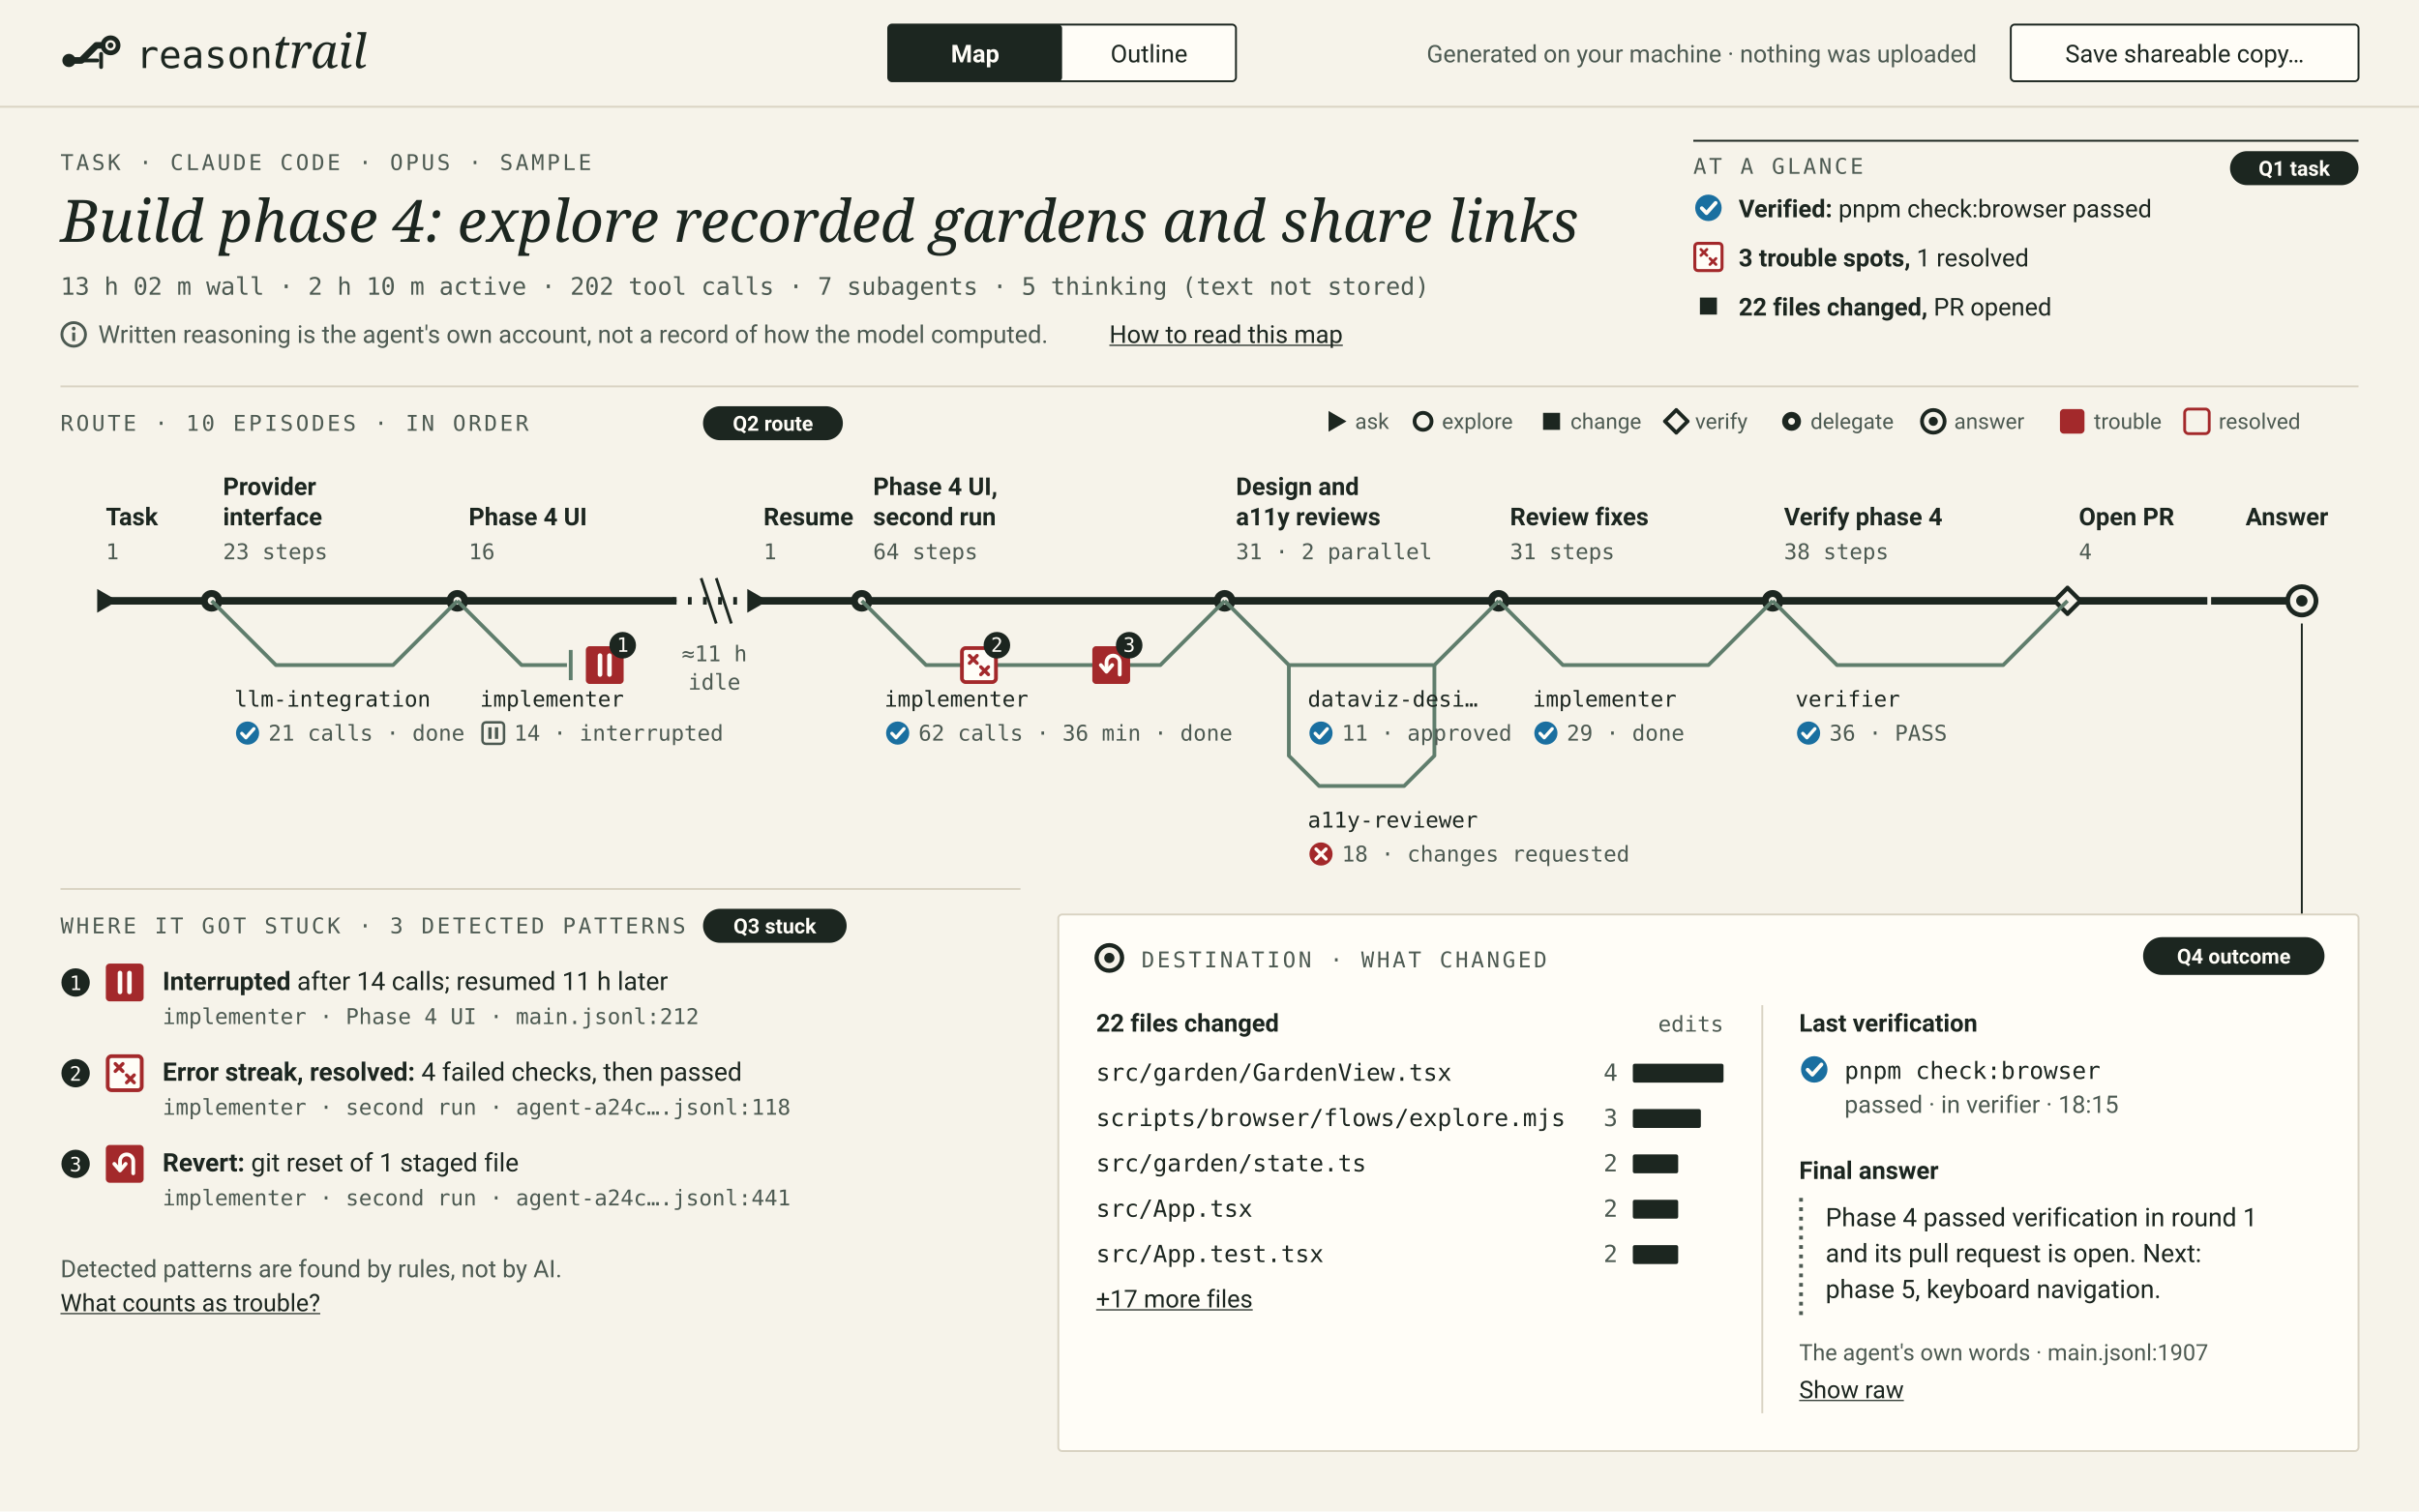
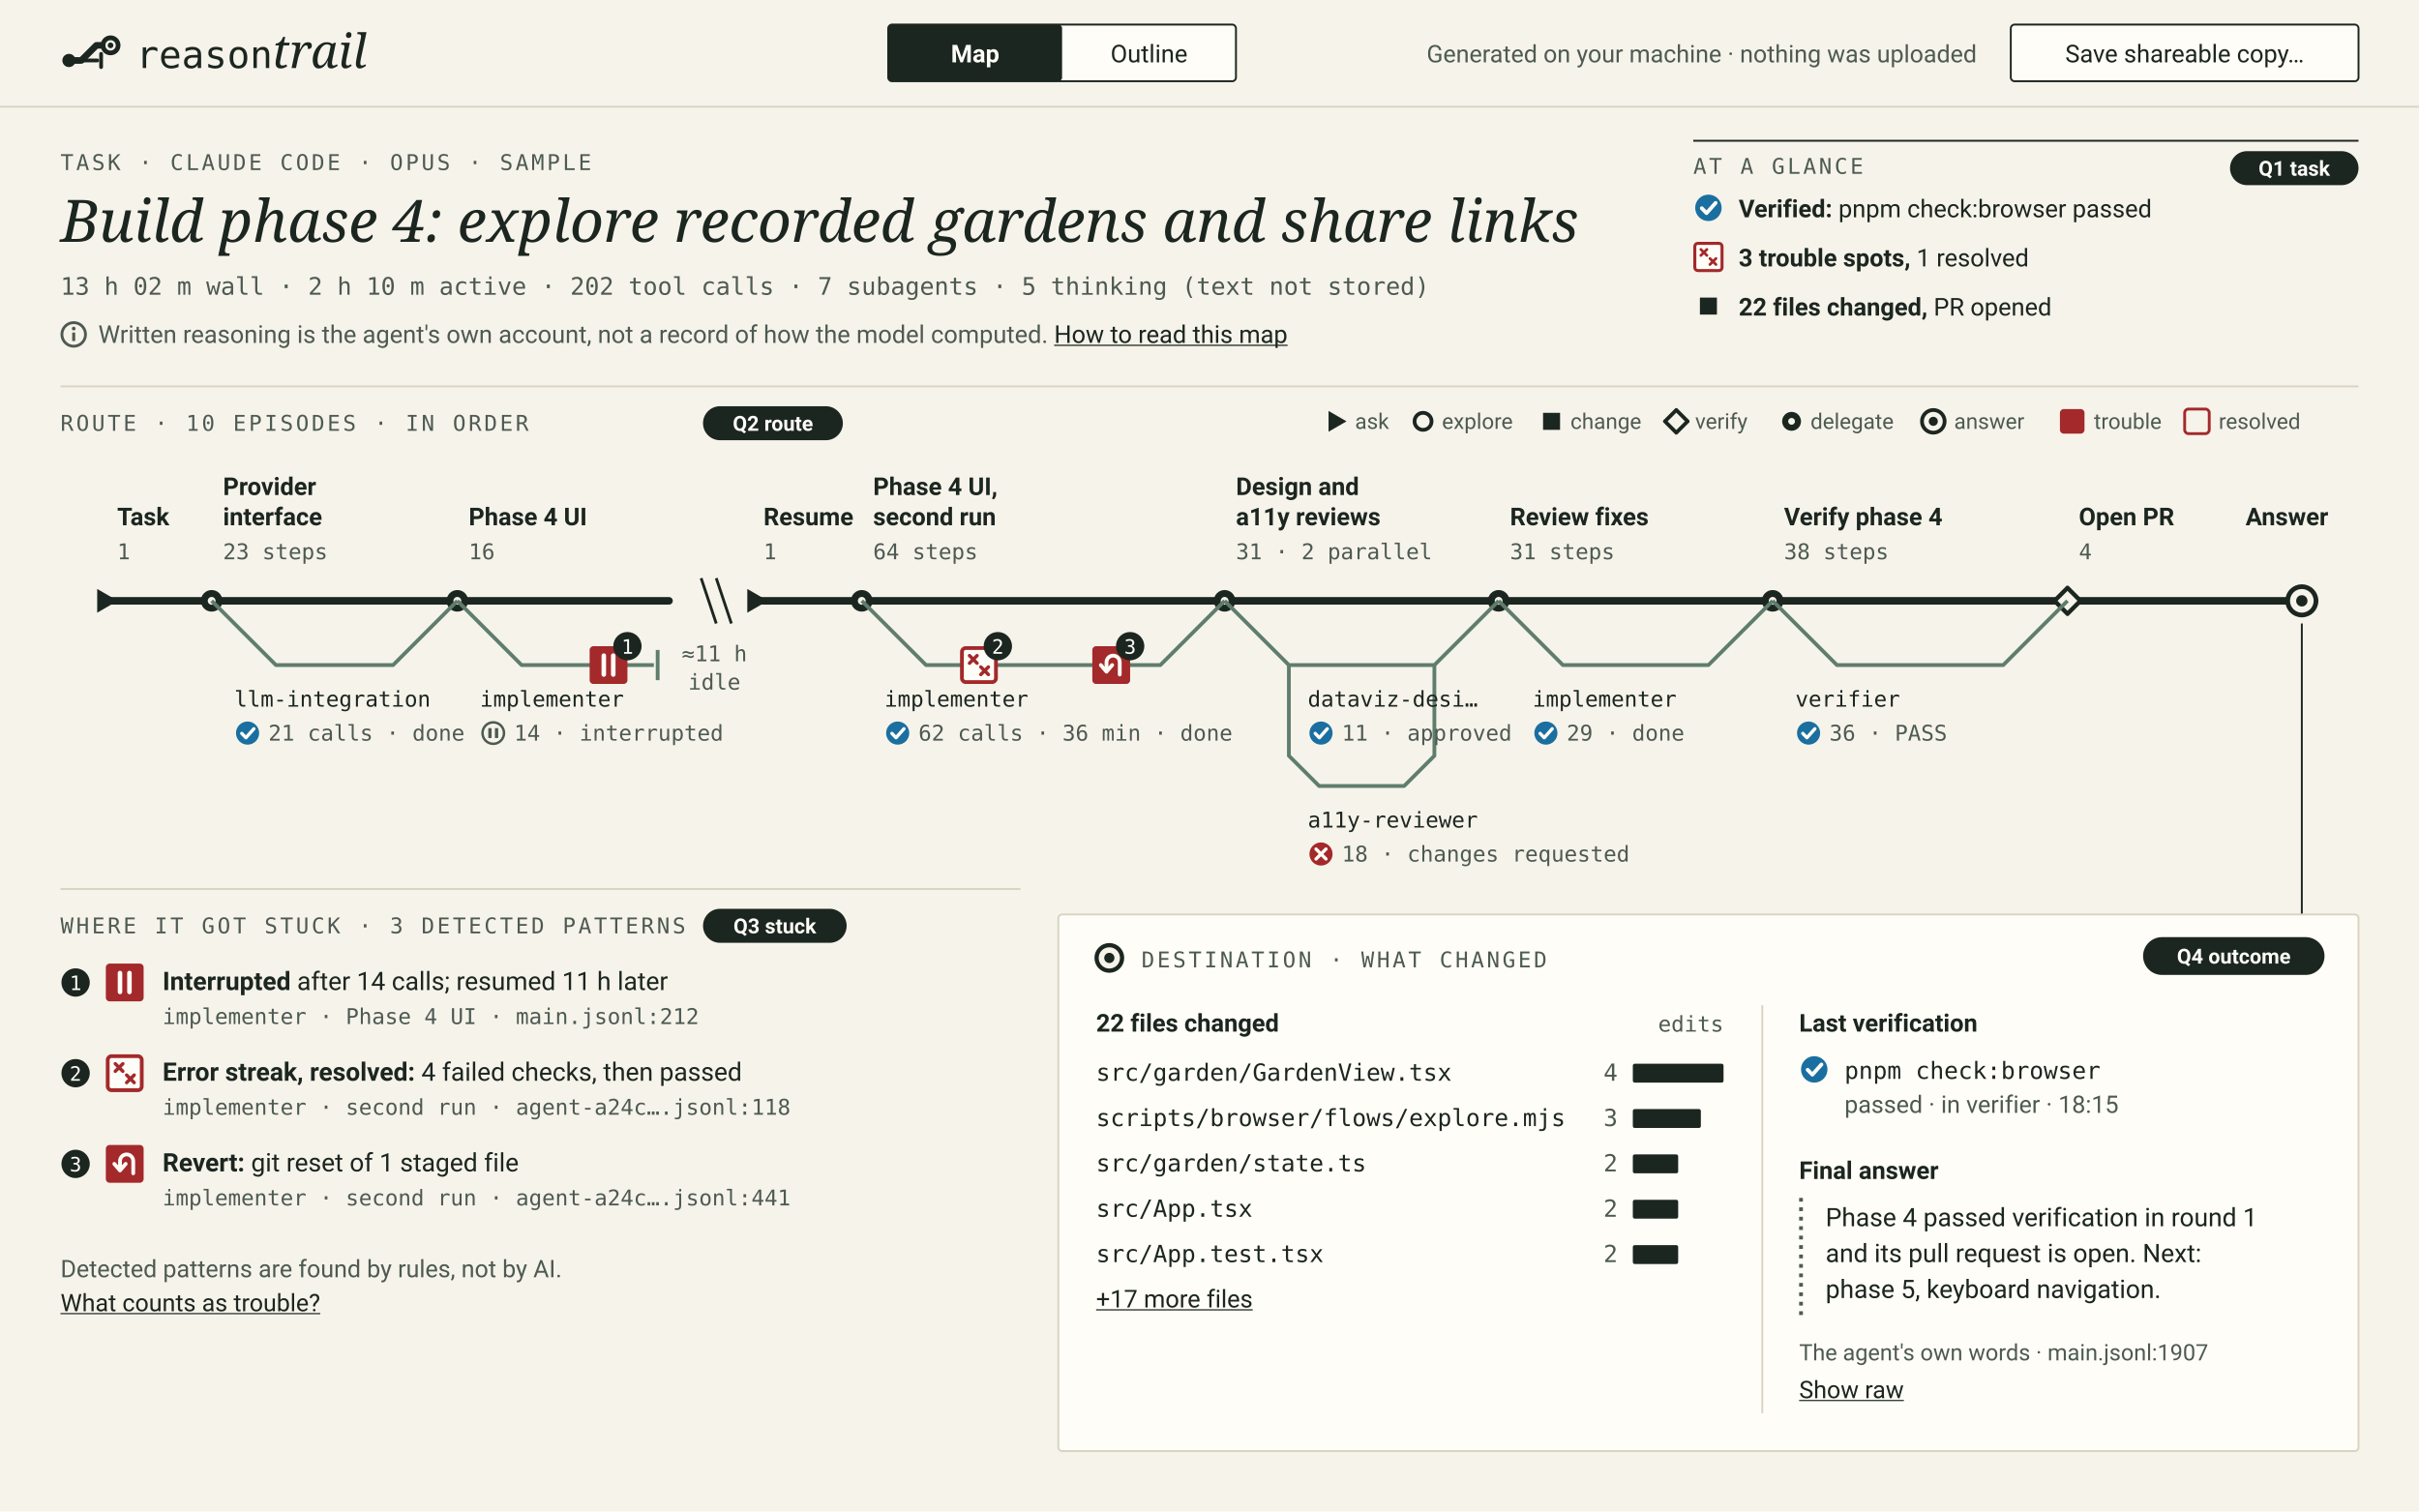
<svg xmlns="http://www.w3.org/2000/svg" viewBox="0 0 1280 800" width="1280" height="800" font-family="system-ui, -apple-system, 'Segoe UI', Roboto, 'Noto Sans', sans-serif">
  <style>
    .paper { fill: #f6f3ea } .surface { fill: #fffdf7 } .ink { fill: #1c2620 } .muted { fill: #4d5a52 }
    .mono { font-family: 'IBM Plex Mono', ui-monospace, Menlo, Consolas, 'DejaVu Sans Mono', monospace; font-weight: 500 }
    .serif { font-family: 'Instrument Serif', 'Iowan Old Style', Georgia, serif; font-style: italic }
    .cap { font-size: 11.5px; letter-spacing: 0.12em }
    .rule { stroke: #d9d3c3; stroke-width: 1 }
    .route { stroke: #1c2620; stroke-width: 4; fill: none; stroke-linecap: round }
    .side { stroke: #5f7d6c; stroke-width: 2; fill: none; stroke-linejoin: round }
-     .tick { stroke: #f6f3ea; stroke-width: 2 }
    .ann { fill: #1c2620 } .ann-t { fill: #fffdf7; font-size: 11px; font-weight: 600 }
    .ep { font-size: 13px; font-weight: 600; fill: #1c2620 }
    .cnt { font-size: 11.5px; fill: #4d5a52 }
    .lane { font-size: 11.5px; fill: #1c2620 }
    a text { text-decoration: underline }
  </style>
  <defs>
    <symbol id="k-user" viewBox="-7 -7 14 14">
      <path d="M-4 -5.5 L5.5 0 L-4 5.5Z" fill="#1c2620" />
    </symbol>
    <symbol id="k-explore" viewBox="-7 -7 14 14">
      <circle r="4.5" fill="#f6f3ea" stroke="#1c2620" stroke-width="2" />
    </symbol>
    <symbol id="k-change" viewBox="-7 -7 14 14">
      <rect x="-4.5" y="-4.5" width="9" height="9" fill="#1c2620" />
    </symbol>
    <symbol id="k-verify" viewBox="-7 -7 14 14">
      <path d="M0 -6 L6 0 L0 6 L-6 0Z" fill="#f6f3ea" stroke="#1c2620" stroke-width="2" />
    </symbol>
    <symbol id="k-delegate" viewBox="-7 -7 14 14">
      <circle r="5" fill="#1c2620" />
      <circle r="1.8" fill="#f6f3ea" />
    </symbol>
    <symbol id="k-answer" viewBox="-8 -8 16 16">
      <circle r="6" fill="#f6f3ea" stroke="#1c2620" stroke-width="2" />
      <circle r="2.4" fill="#1c2620" />
    </symbol>
    <symbol id="s-ok" viewBox="-8 -8 16 16">
      <circle r="7" fill="#1a6fa0" />
      <path d="M-3.5 0.2 L-1 2.8 L3.8 -2.6" stroke="#fffdf7" stroke-width="2" fill="none" stroke-linecap="round" stroke-linejoin="round" />
    </symbol>
    <symbol id="s-err" viewBox="-8 -8 16 16">
      <circle r="7" fill="#a3292b" />
      <path d="M-3 -3 L3 3 M3 -3 L-3 3" stroke="#fffdf7" stroke-width="2" stroke-linecap="round" />
    </symbol>
    <symbol id="s-int" viewBox="-8 -8 16 16">
-       <rect x="-6.5" y="-6.5" width="13" height="13" rx="2" fill="#f6f3ea" stroke="#4d5a52" stroke-width="1.5" />
-       <path d="M-2 -3.5 V3.5 M2 -3.5 V3.5" stroke="#4d5a52" stroke-width="2" />
+       <circle r="6.5" fill="#f6f3ea" stroke="#4d5a52" stroke-width="1.5" />
+       <path d="M-2 -3 V3 M2 -3 V3" stroke="#4d5a52" stroke-width="2" />
    </symbol>
    <symbol id="t-streak" viewBox="0 0 20 20">
      <rect x="1" y="1" width="18" height="18" rx="2" fill="#fffdf7" stroke="#a3292b" stroke-width="2" />
      <path d="M5 5 L9 9 M9 5 L5 9 M11 11 L15 15 M15 11 L11 15" stroke="#a3292b" stroke-width="1.8" stroke-linecap="round" />
    </symbol>
    <symbol id="t-revert" viewBox="0 0 20 20">
      <rect x="0" y="0" width="20" height="20" rx="2" fill="#a3292b" />
      <path d="M14.5 15 V8.5 A3.5 3.5 0 0 0 7.5 8.5 V12" stroke="#fffdf7" stroke-width="2" fill="none" stroke-linecap="round" />
      <path d="M4.5 10 L7.5 13.5 L10.5 10" stroke="#fffdf7" stroke-width="2" fill="none" stroke-linecap="round" stroke-linejoin="round" />
    </symbol>
    <symbol id="t-interrupt" viewBox="0 0 20 20">
      <rect x="0" y="0" width="20" height="20" rx="2" fill="#a3292b" />
      <path d="M7.5 5 V15 M12.5 5 V15" stroke="#fffdf7" stroke-width="2.4" stroke-linecap="round" />
    </symbol>
    <symbol id="badge" viewBox="-8 -8 16 16">
      <circle r="7.5" fill="#1c2620" />
    </symbol>
  </defs>
  <rect class="paper" width="1280" height="800" />
  <g transform="translate(32 12)" fill="none" stroke="#1c2620" stroke-linecap="round">
    <circle cx="4.5" cy="20" r="3.5" fill="#1c2620" stroke="none" />
    <path d="M4.5 20 H11 L19 12 H22" stroke-width="3.5" stroke-linejoin="round" />
    <path d="M11 20 H19.5" stroke-width="2" />
    <path d="M21.5 16.5 V23.5" stroke-width="2" />
    <circle cx="26.5" cy="12" r="4" stroke-width="2.5" />
    <circle cx="26.5" cy="12" r="1.5" fill="#1c2620" stroke="none" />
  </g>
  <text x="72" y="36" class="mono ink" font-size="20">reason</text>
  <text x="144" y="36" class="serif ink" font-size="25">trail</text>
  <g transform="translate(470 13)">
    <rect width="184" height="30" rx="2" fill="#fffdf7" stroke="#1c2620" />
    <rect width="92" height="30" rx="2" fill="#1c2620" />
    <text x="46" y="20" text-anchor="middle" font-size="13" font-weight="600" fill="#fffdf7">Map</text>
    <text x="138" y="20" text-anchor="middle" font-size="13" fill="#1c2620">Outline</text>
  </g>
  <text x="1046" y="33" text-anchor="end" font-size="12.8" class="muted">Generated on your machine · nothing was uploaded</text>
  <g transform="translate(1064 13)">
    <rect width="184" height="30" rx="2" fill="#fffdf7" stroke="#1c2620" />
    <text x="92" y="20" text-anchor="middle" font-size="13" class="ink">Save shareable copy…</text>
  </g>
  <line x1="0" y1="56.5" x2="1280" y2="56.5" class="rule" />
  <text x="32" y="90" class="mono cap muted">TASK · CLAUDE CODE · OPUS · SAMPLE</text>
  <text x="32" y="128" class="serif ink" font-size="31">Build phase 4: explore recorded gardens and share links</text>
  <text x="32" y="156" class="mono muted" font-size="12.8">13 h 02 m wall · 2 h 10 m active · 202 tool calls · 7 subagents · 5 thinking (text not stored)</text>
  <g transform="translate(32 170)">
    <circle cx="7" cy="7" r="6.25" fill="none" stroke="#4d5a52" stroke-width="1.5" />
    <rect x="6.2" y="6" width="1.6" height="4.5" fill="#4d5a52" />
    <circle cx="7" cy="3.9" r="1" fill="#4d5a52" />
-     <text x="20" y="11.5" font-size="13" class="muted">Written reasoning is the agent's own account, not a record of how the model computed.</text>
-     <a href="#how">
-       <text x="555" y="11.5" font-size="13" class="ink">How to read this map</text>
-     </a>
+     <text x="20" y="11.5" font-size="13" class="muted">Written reasoning is the agent's own account, not a record of how the model computed. <tspan class="ink" text-decoration="underline">How to read this map</tspan>
+     </text>
  </g>
  <line x1="896" y1="74.5" x2="1248" y2="74.5" stroke="#1c2620" />
  <text x="896" y="92" class="mono cap muted">AT A GLANCE</text>
  <use href="#s-ok" x="896" y="102" width="16" height="16" />
  <text x="920" y="115" font-size="13" class="ink">
    <tspan font-weight="600">Verified:</tspan> pnpm check:browser passed</text>
  <use href="#t-streak" x="896" y="128" width="16" height="16" />
  <text x="920" y="141" font-size="13" class="ink">
    <tspan font-weight="600">3 trouble spots,</tspan> 1 resolved</text>
  <use href="#k-change" x="897" y="155" width="14" height="14" />
  <text x="920" y="167" font-size="13" class="ink">
    <tspan font-weight="600">22 files changed,</tspan> PR opened</text>
  <line x1="32" y1="204.5" x2="1248" y2="204.5" class="rule" />
  <text x="32" y="228" class="mono cap muted">ROUTE · 10 EPISODES · IN ORDER</text>
  <g transform="translate(700 216)" font-size="11.5" class="muted">
    <use href="#k-user" x="0" y="0" width="14" height="14" />
    <text x="17" y="11">ask</text>
    <use href="#k-explore" x="46" y="0" width="14" height="14" />
    <text x="63" y="11">explore</text>
    <use href="#k-change" x="114" y="0" width="14" height="14" />
    <text x="131" y="11">change</text>
    <use href="#k-verify" x="180" y="0" width="14" height="14" />
    <text x="197" y="11">verify</text>
    <use href="#k-delegate" x="241" y="0" width="14" height="14" />
    <text x="258" y="11">delegate</text>
    <use href="#k-answer" x="315" y="-1" width="16" height="16" />
    <text x="334" y="11">answer</text>
    <rect x="390" y="0.5" width="13" height="13" rx="2" fill="#a3292b" />
    <text x="408" y="11">trouble</text>
    <rect x="456" y="0.5" width="13" height="13" rx="2" fill="none" stroke="#a3292b" stroke-width="1.5" />
    <text x="474" y="11">resolved</text>
  </g>
-   <path class="route" d="M56 318 H356" />
-   <path d="M356 318 H400" stroke="#1c2620" stroke-width="4" stroke-dasharray="2 6" fill="none" />
+   <path class="route" d="M56 318 H354" />
  <path d="M371 306 L379 330 M379 306 L387 330" stroke="#1c2620" stroke-width="1.5" />
  <text x="378" y="350" text-anchor="middle" class="mono cnt">≈11 h</text>
  <text x="378" y="365" text-anchor="middle" class="mono cnt">idle</text>
-   <path class="route" d="M400 318 H1219" />
-   <g class="tick">
-     <path d="M112 313 V323 M242 313 V323 M456 313 V323 M648 313 V323 M793 313 V323 M938 313 V323 M1094 313 V323 M1169 313 V323" />
-   </g>
+   <path class="route" d="M402 318 H1219" />
  <use href="#k-user" x="48" y="310" width="16" height="16" />
-   <text x="56" y="278" class="ep">Task</text>
-   <text x="56" y="296" class="mono cnt">1</text>
+   <text x="62" y="278" class="ep">Task</text>
+   <text x="62" y="296" class="mono cnt">1</text>
  <use href="#k-delegate" x="104" y="310" width="16" height="16" />
  <text x="118" y="262" class="ep">Provider</text>
  <text x="118" y="278" class="ep">interface</text>
  <text x="118" y="296" class="mono cnt">23 steps</text>
  <use href="#k-delegate" x="234" y="310" width="16" height="16" />
  <text x="248" y="278" class="ep">Phase 4 UI</text>
  <text x="248" y="296" class="mono cnt">16</text>
  <use href="#k-user" x="392" y="310" width="16" height="16" />
  <text x="404" y="278" class="ep">Resume</text>
  <text x="404" y="296" class="mono cnt">1</text>
  <use href="#k-delegate" x="448" y="310" width="16" height="16" />
  <text x="462" y="262" class="ep">Phase 4 UI,</text>
  <text x="462" y="278" class="ep">second run</text>
  <text x="462" y="296" class="mono cnt">64 steps</text>
  <use href="#k-delegate" x="640" y="310" width="16" height="16" />
  <text x="654" y="262" class="ep">Design and</text>
  <text x="654" y="278" class="ep">a11y reviews</text>
  <text x="654" y="296" class="mono cnt">31 · 2 parallel</text>
  <use href="#k-delegate" x="785" y="310" width="16" height="16" />
  <text x="799" y="278" class="ep">Review fixes</text>
  <text x="799" y="296" class="mono cnt">31 steps</text>
  <use href="#k-delegate" x="930" y="310" width="16" height="16" />
  <text x="944" y="278" class="ep">Verify phase 4</text>
  <text x="944" y="296" class="mono cnt">38 steps</text>
  <use href="#k-verify" x="1086" y="310" width="16" height="16" />
  <text x="1100" y="278" class="ep">Open PR</text>
  <text x="1100" y="296" class="mono cnt">4</text>
  <use href="#k-answer" x="1208" y="308" width="20" height="20" />
  <text x="1232" y="278" class="ep" text-anchor="end">Answer</text>
  <path class="side" d="M112 318 L146 352 H208 L242 318" />
  <text x="124" y="374" class="mono lane">llm-integration</text>
  <use href="#s-ok" x="124" y="381" width="14" height="14" />
  <text x="142" y="392" class="mono cnt">21 calls · done</text>
-   <path class="side" d="M242 318 L276 352 H300" />
-   <path d="M302 344 V360" stroke="#5f7d6c" stroke-width="2" />
+   <path class="side" d="M242 318 L276 352 H346" />
+   <path d="M348 344 V360" stroke="#5f7d6c" stroke-width="2" />
  <text x="254" y="374" class="mono lane">implementer</text>
  <use href="#s-int" x="254" y="381" width="14" height="14" />
  <text x="272" y="392" class="mono cnt">14 · interrupted</text>
-   <use href="#t-interrupt" x="310" y="342" width="20" height="20" />
-   <use href="#badge" x="322" y="334" width="15" height="15" />
-   <text x="329.5" y="345" text-anchor="middle" class="mono" font-size="10.5" fill="#fffdf7">1</text>
+   <use href="#t-interrupt" x="312" y="342" width="20" height="20" />
+   <use href="#badge" x="324" y="334" width="16" height="16" />
+   <text x="332" y="346" text-anchor="middle" class="mono" font-size="10.5" font-weight="600" fill="#fffdf7">1</text>
  <path class="side" d="M456 318 L490 352 H614 L648 318" />
  <text x="468" y="374" class="mono lane">implementer</text>
  <use href="#s-ok" x="468" y="381" width="14" height="14" />
  <text x="486" y="392" class="mono cnt">62 calls · 36 min · done</text>
  <use href="#t-streak" x="508" y="342" width="20" height="20" />
-   <use href="#badge" x="520" y="334" width="15" height="15" />
-   <text x="527.5" y="345" text-anchor="middle" class="mono" font-size="10.5" fill="#fffdf7">2</text>
+   <use href="#badge" x="520" y="334" width="16" height="16" />
+   <text x="528" y="346" text-anchor="middle" class="mono" font-size="10.5" font-weight="600" fill="#fffdf7">2</text>
  <use href="#t-revert" x="578" y="342" width="20" height="20" />
-   <use href="#badge" x="590" y="334" width="15" height="15" />
-   <text x="597.5" y="345" text-anchor="middle" class="mono" font-size="10.5" fill="#fffdf7">3</text>
+   <use href="#badge" x="590" y="334" width="16" height="16" />
+   <text x="598" y="346" text-anchor="middle" class="mono" font-size="10.5" font-weight="600" fill="#fffdf7">3</text>
  <path class="side" d="M648 318 L682 352 H759 L793 318" />
  <path class="side" d="M682 352 V400 L698 416 H743 L759 400 V352" />
  <text x="692" y="374" class="mono lane">dataviz-desi…</text>
  <use href="#s-ok" x="692" y="381" width="14" height="14" />
  <text x="710" y="392" class="mono cnt">11 · approved</text>
  <text x="692" y="438" class="mono lane">a11y-reviewer</text>
  <use href="#s-err" x="692" y="445" width="14" height="14" />
  <text x="710" y="456" class="mono cnt">18 · changes requested</text>
  <path class="side" d="M793 318 L827 352 H904 L938 318" />
  <text x="811" y="374" class="mono lane">implementer</text>
  <use href="#s-ok" x="811" y="381" width="14" height="14" />
  <text x="829" y="392" class="mono cnt">29 · done</text>
  <path class="side" d="M938 318 L972 352 H1060 L1094 318" />
  <text x="950" y="374" class="mono lane">verifier</text>
  <use href="#s-ok" x="950" y="381" width="14" height="14" />
  <text x="968" y="392" class="mono cnt">36 · PASS</text>
  <path d="M1218 330 V484" stroke="#1c2620" stroke-width="1" />
  <g>
    <rect x="1180" y="80" width="68" height="18" rx="9" class="ann" />
    <text x="1214" y="93" text-anchor="middle" class="ann-t">Q1 task</text>
  </g>
  <g>
    <rect x="372" y="215" width="74" height="18" rx="9" class="ann" />
    <text x="409" y="228" text-anchor="middle" class="ann-t">Q2 route</text>
  </g>
  <g>
    <rect x="372" y="481" width="76" height="18" rx="9" class="ann" />
    <text x="410" y="494" text-anchor="middle" class="ann-t">Q3 stuck</text>
  </g>
  <line x1="32" y1="470.5" x2="540" y2="470.5" class="rule" />
  <text x="32" y="494" class="mono cap muted">WHERE IT GOT STUCK · 3 DETECTED PATTERNS</text>
  <g transform="translate(32 510)">
    <use href="#badge" x="0" y="2" width="16" height="16" />
-     <text x="8" y="14" text-anchor="middle" class="mono" font-size="10.5" fill="#fffdf7">1</text>
+     <text x="8" y="14" text-anchor="middle" class="mono" font-size="10.5" font-weight="600" fill="#fffdf7">1</text>
    <use href="#t-interrupt" x="24" y="0" width="20" height="20" />
    <text x="54" y="14" font-size="13.5" class="ink">
      <tspan font-weight="600">Interrupted</tspan> after 14 calls; resumed 11 h later</text>
    <text x="54" y="32" class="mono cnt">implementer · Phase 4 UI · main.jsonl:212</text>
  </g>
  <g transform="translate(32 558)">
    <use href="#badge" x="0" y="2" width="16" height="16" />
-     <text x="8" y="14" text-anchor="middle" class="mono" font-size="10.5" fill="#fffdf7">2</text>
+     <text x="8" y="14" text-anchor="middle" class="mono" font-size="10.5" font-weight="600" fill="#fffdf7">2</text>
    <use href="#t-streak" x="24" y="0" width="20" height="20" />
    <text x="54" y="14" font-size="13.5" class="ink">
      <tspan font-weight="600">Error streak, resolved:</tspan> 4 failed checks, then passed</text>
    <text x="54" y="32" class="mono cnt">implementer · second run · agent-a24c….jsonl:118</text>
  </g>
  <g transform="translate(32 606)">
    <use href="#badge" x="0" y="2" width="16" height="16" />
-     <text x="8" y="14" text-anchor="middle" class="mono" font-size="10.5" fill="#fffdf7">3</text>
+     <text x="8" y="14" text-anchor="middle" class="mono" font-size="10.5" font-weight="600" fill="#fffdf7">3</text>
    <use href="#t-revert" x="24" y="0" width="20" height="20" />
    <text x="54" y="14" font-size="13.5" class="ink">
      <tspan font-weight="600">Revert:</tspan> git reset of 1 staged file</text>
    <text x="54" y="32" class="mono cnt">implementer · second run · agent-a24c….jsonl:441</text>
  </g>
  <text x="32" y="676" font-size="12.8" class="muted">Detected patterns are found by rules, not by AI.</text>
  <a href="#how">
    <text x="32" y="694" font-size="12.8" class="ink">What counts as trouble?</text>
  </a>
  <g transform="translate(560 484)">
    <rect width="688" height="284" rx="2" class="surface" stroke="#d9d3c3" />
    <use href="#k-answer" x="18" y="14" width="18" height="18" />
    <text x="44" y="28" class="mono cap muted">DESTINATION · WHAT CHANGED</text>
    <g>
      <rect x="574" y="12" width="96" height="20" rx="10" class="ann" />
      <text x="622" y="26" text-anchor="middle" class="ann-t">Q4 outcome</text>
    </g>
    <text x="20" y="62" font-size="13" font-weight="600" class="ink">22 files changed</text>
    <g class="mono" font-size="12.5">
      <text x="20" y="88" class="ink">src/garden/GardenView.tsx</text>
      <text x="296" y="88" text-anchor="end" class="muted">4</text>
      <rect x="304" y="79" width="48" height="10" rx="1" class="ink" />
      <text x="20" y="112" class="ink">scripts/browser/flows/explore.mjs</text>
      <text x="296" y="112" text-anchor="end" class="muted">3</text>
      <rect x="304" y="103" width="36" height="10" rx="1" class="ink" />
      <text x="20" y="136" class="ink">src/garden/state.ts</text>
      <text x="296" y="136" text-anchor="end" class="muted">2</text>
      <rect x="304" y="127" width="24" height="10" rx="1" class="ink" />
      <text x="20" y="160" class="ink">src/App.tsx</text>
      <text x="296" y="160" text-anchor="end" class="muted">2</text>
      <rect x="304" y="151" width="24" height="10" rx="1" class="ink" />
      <text x="20" y="184" class="ink">src/App.test.tsx</text>
      <text x="296" y="184" text-anchor="end" class="muted">2</text>
      <rect x="304" y="175" width="24" height="10" rx="1" class="ink" />
    </g>
    <text x="352" y="62" text-anchor="end" class="mono cnt">edits</text>
    <a href="#more">
      <text x="20" y="208" font-size="13" class="ink">+17 more files</text>
    </a>
    <line x1="372.5" y1="48" x2="372.5" y2="264" class="rule" />
    <text x="392" y="62" font-size="13" font-weight="600" class="ink">Last verification</text>
    <use href="#s-ok" x="392" y="74" width="16" height="16" />
    <text x="416" y="87" class="mono ink" font-size="12.5">pnpm check:browser</text>
    <text x="416" y="105" font-size="12.8" class="muted">passed · in verifier · 18:15</text>
    <text x="392" y="140" font-size="13" font-weight="600" class="ink">Final answer</text>
    <line x1="393" y1="150" x2="393" y2="212" stroke="#4d5a52" stroke-width="2" stroke-dasharray="2 3" />
    <text x="406" y="165" font-size="13.5" class="ink">Phase 4 passed verification in round 1</text>
    <text x="406" y="184" font-size="13.5" class="ink">and its pull request is open. Next:</text>
    <text x="406" y="203" font-size="13.5" class="ink">phase 5, keyboard navigation.</text>
    <text x="392" y="236" font-size="12" class="muted">The agent's own words · main.jsonl:1907</text>
    <a href="#raw">
      <text x="392" y="256" font-size="12.8" class="ink">Show raw</text>
    </a>
  </g>
</svg>
